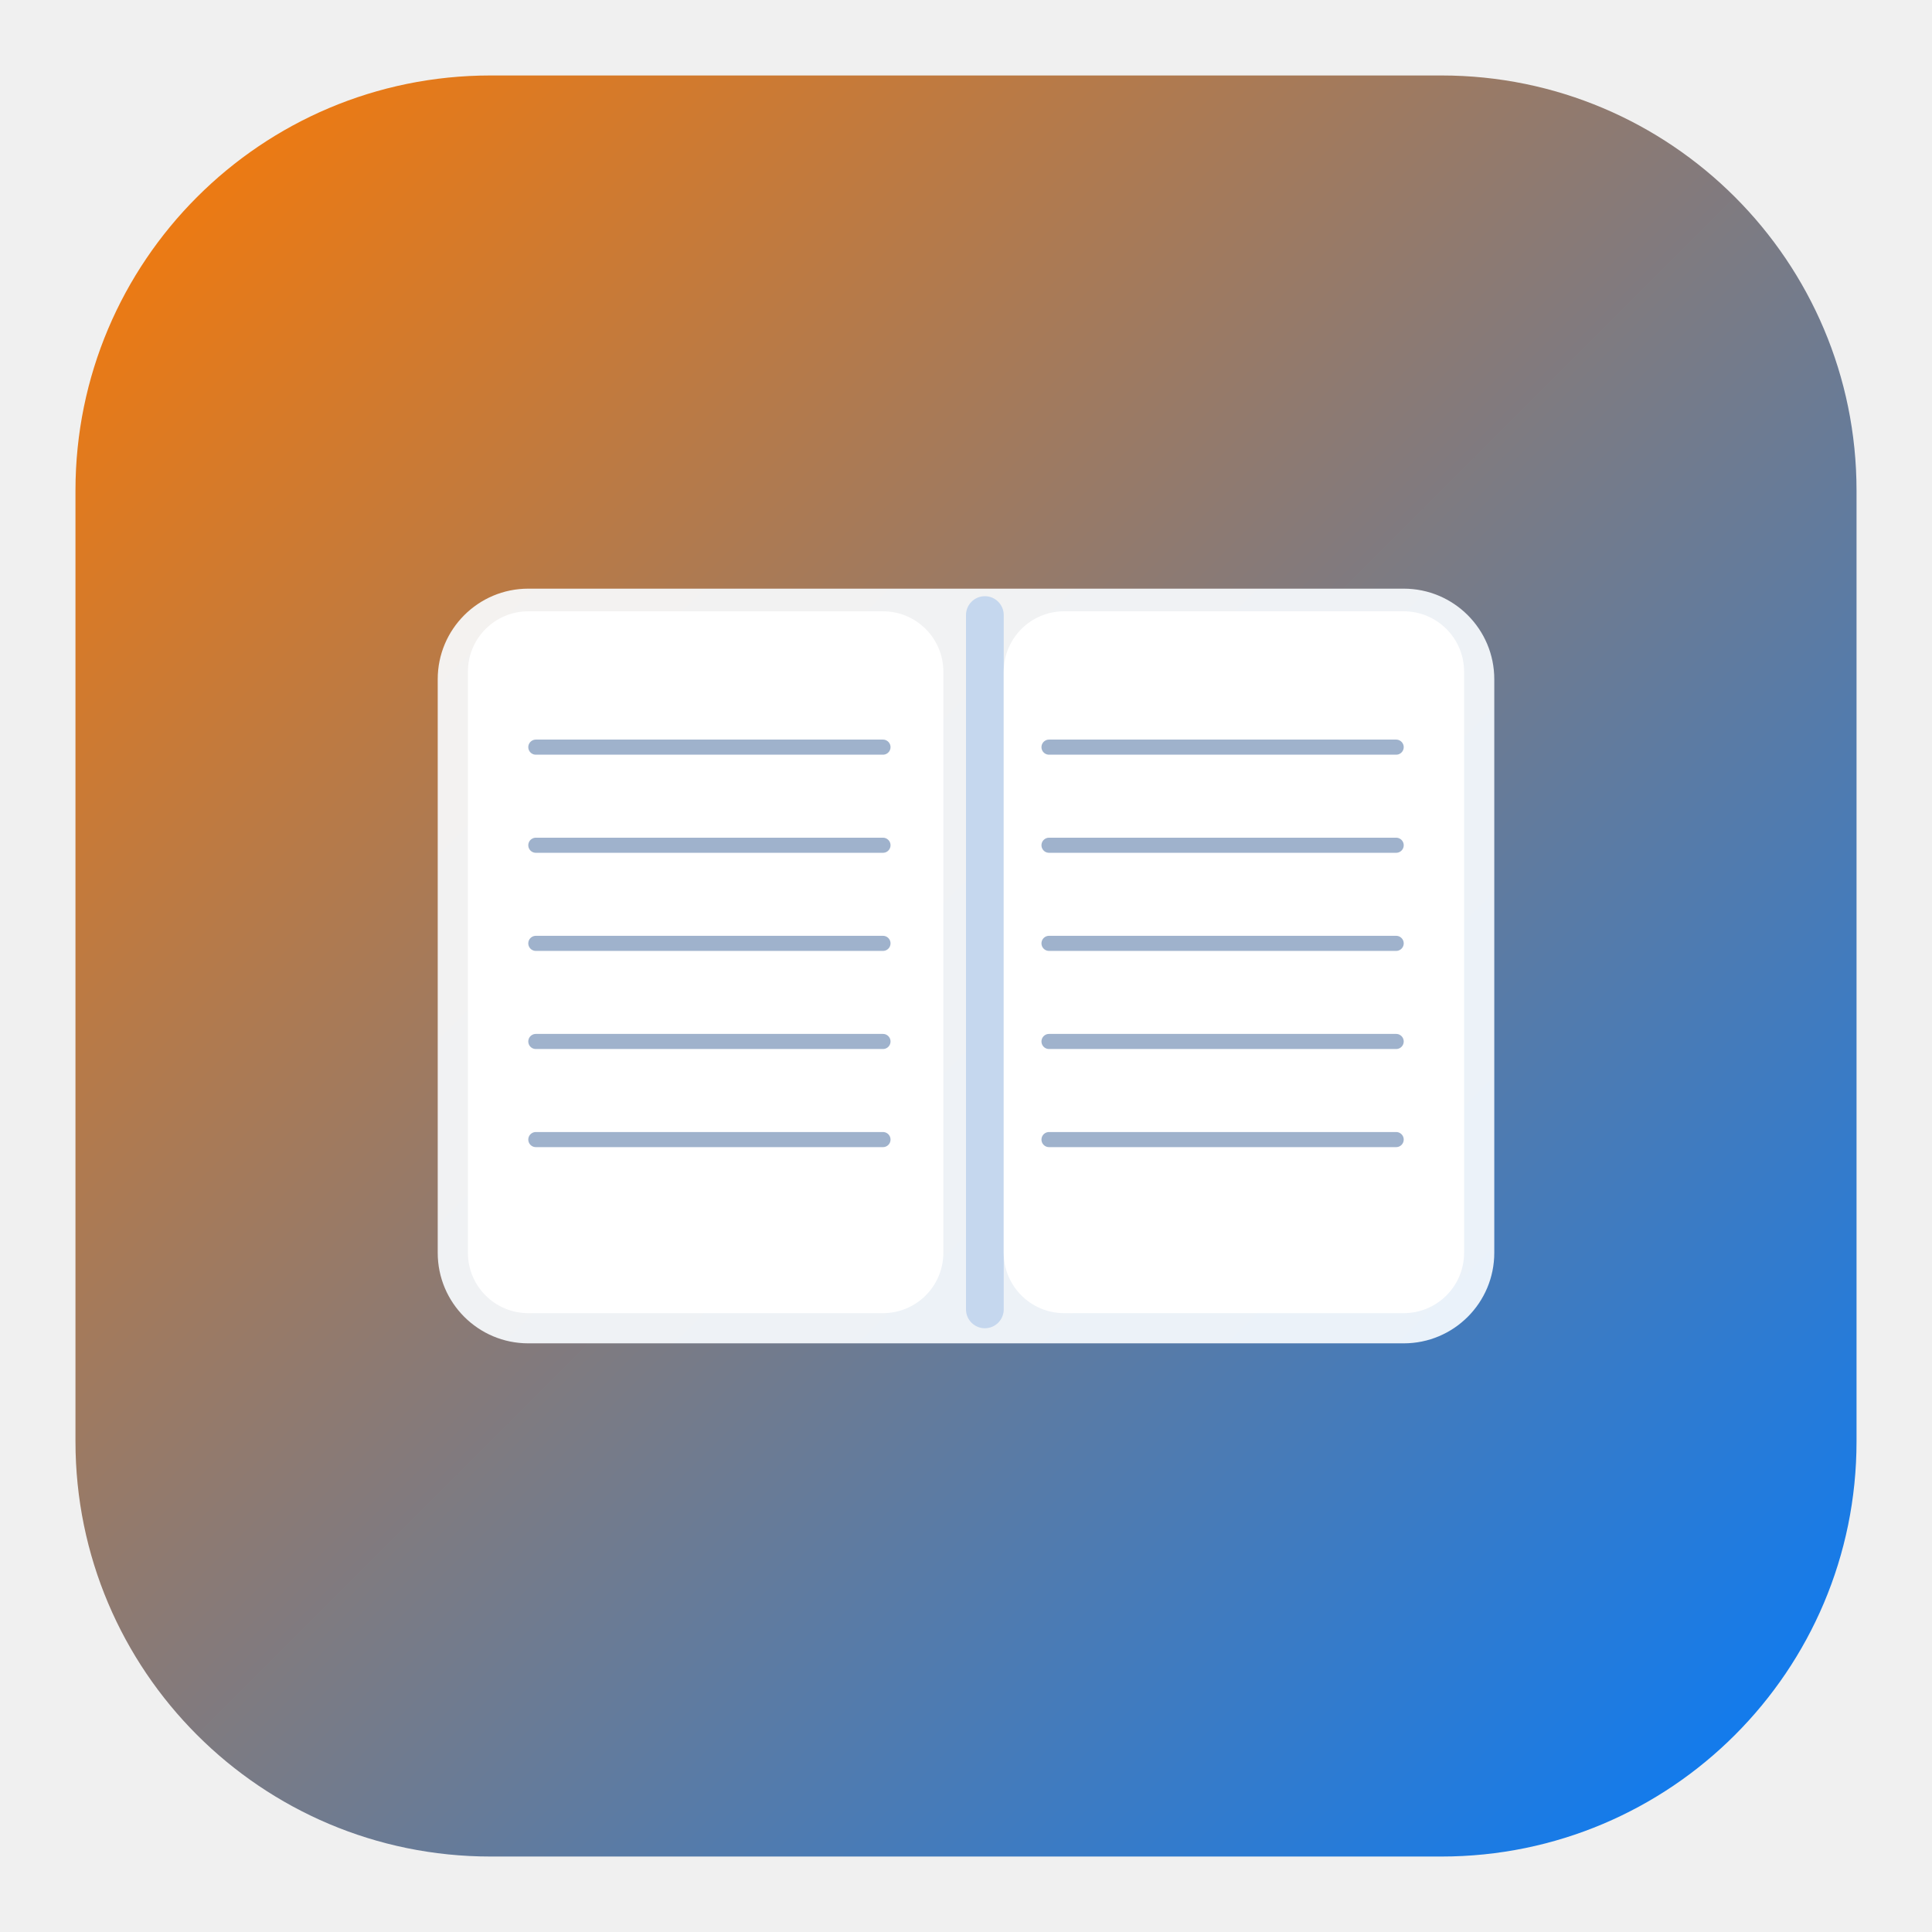
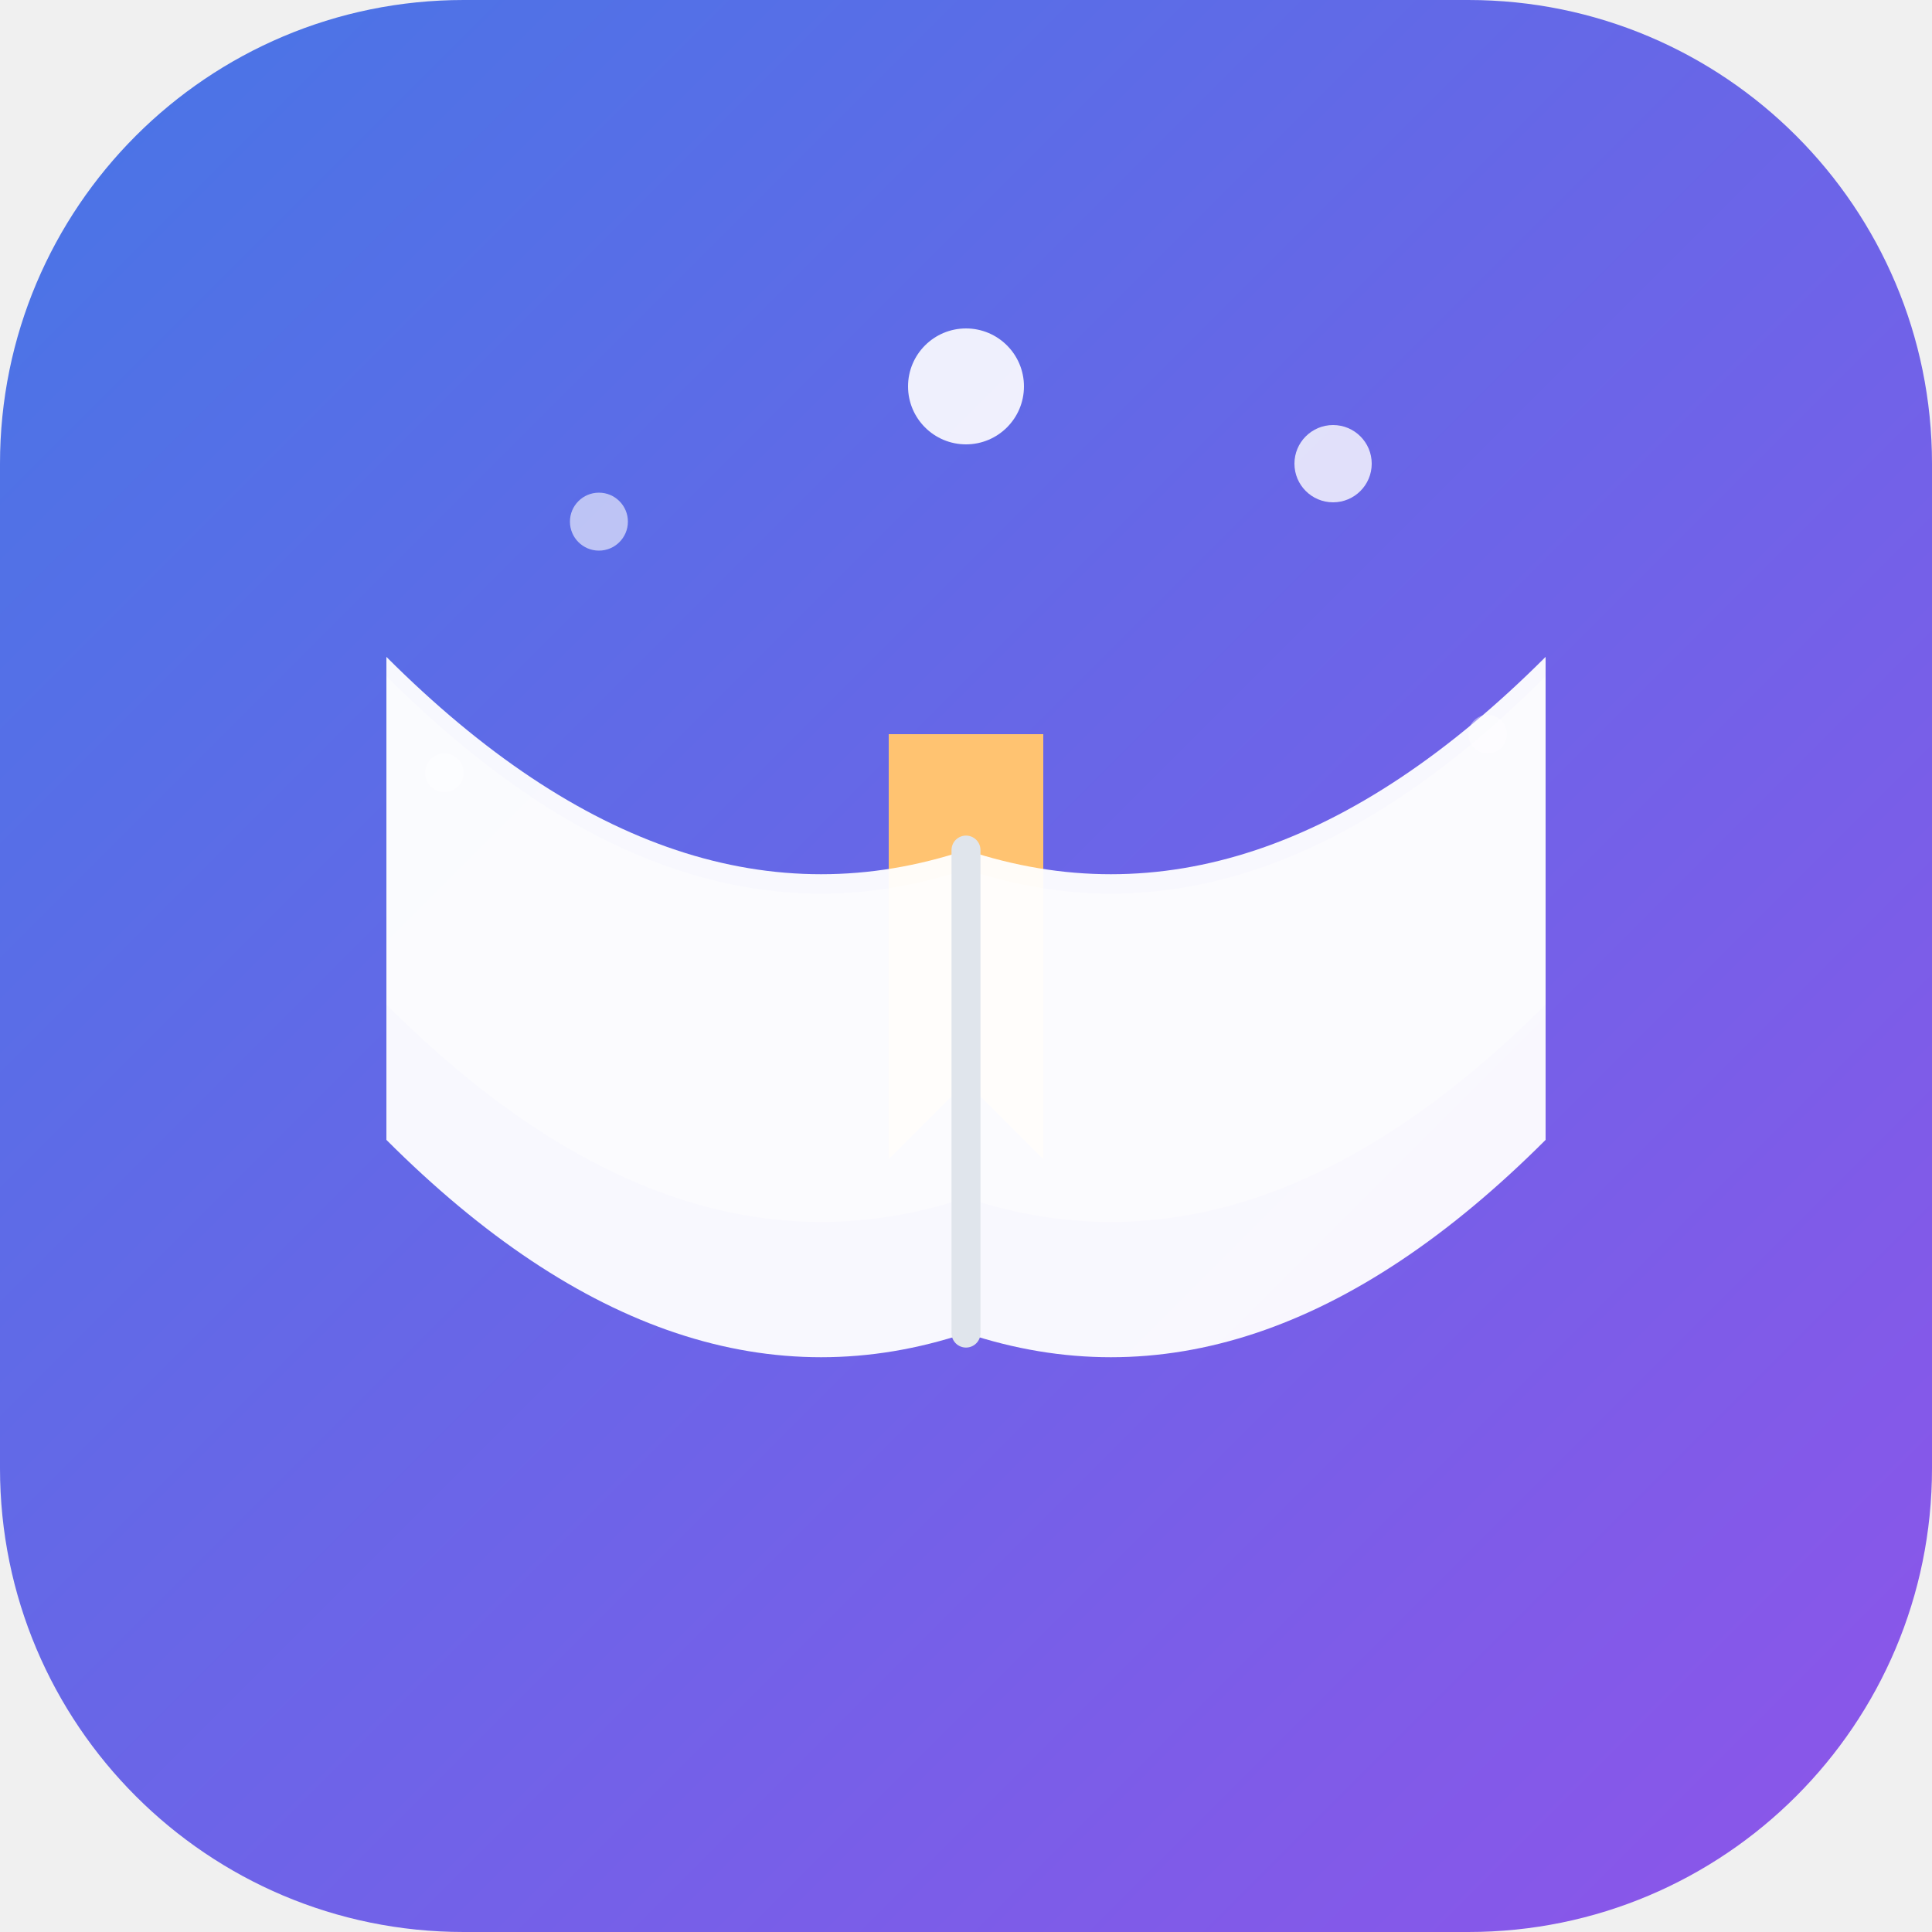
- <svg xmlns="http://www.w3.org/2000/svg" viewBox="0 0 512 512">
+ <svg xmlns="http://www.w3.org/2000/svg" viewBox="0 0 100 100" width="100%" height="100%">
  <defs>
-     <linearGradient id="bg" x1="0" y1="0" x2="1" y2="1">
-       <stop offset="0%" stop-color="#ff7a00" />
-       <stop offset="100%" stop-color="#007bff" />
+     <linearGradient id="bgGrad" x1="0%" y1="0%" x2="100%" y2="100%">
+       <stop offset="0%" stop-color="#4776E6" />
+       <stop offset="100%" stop-color="#8E54E9" />
    </linearGradient>
  </defs>
-   <rect x="20" y="20" width="472" height="472" rx="110" fill="url(#bg)" />
-   <rect x="116" y="156" width="280" height="200" rx="24" fill="#f8fcff" opacity="0.92" />
-   <rect x="256" y="158" width="10" height="194" rx="5" fill="#c5d7ee" />
-   <rect x="124" y="162" width="126" height="186" rx="16" fill="#ffffff" />
-   <rect x="266" y="162" width="122" height="186" rx="16" fill="#ffffff" />
-   <g stroke="#9fb2cc" stroke-width="4" stroke-linecap="round">
-     <line x1="142" y1="198" x2="234" y2="198" />
-     <line x1="142" y1="224" x2="234" y2="224" />
-     <line x1="142" y1="250" x2="234" y2="250" />
-     <line x1="142" y1="276" x2="234" y2="276" />
-     <line x1="142" y1="302" x2="234" y2="302" />
-     <line x1="278" y1="198" x2="370" y2="198" />
-     <line x1="278" y1="224" x2="370" y2="224" />
-     <line x1="278" y1="250" x2="370" y2="250" />
-     <line x1="278" y1="276" x2="370" y2="276" />
-     <line x1="278" y1="302" x2="370" y2="302" />
-   </g>
+   <rect x="0" y="0" width="100" height="100" rx="24" fill="url(#bgGrad)" />
+   <circle cx="50" cy="20" r="3" fill="#FFFFFF" opacity="0.9" />
+   <circle cx="31" cy="27" r="1.5" fill="#FFFFFF" opacity="0.6" />
+   <circle cx="69" cy="24" r="2" fill="#FFFFFF" opacity="0.8" />
+   <circle cx="23" cy="40" r="1" fill="#FFFFFF" opacity="0.4" />
+   <circle cx="77" cy="38" r="1" fill="#FFFFFF" opacity="0.4" />
+   <path d="M 46 38 L 54 38 L 54 60 L 50 56 L 46 60 Z" fill="#FFC371" />
+   <path d="M 50 62 Q 35 67 20 52 L 20 35 Q 35 50 50 45 Z" fill="#FFFFFF" opacity="0.4" />
+   <path d="M 50 62 Q 65 67 80 52 L 80 35 Q 65 50 50 45 Z" fill="#FFFFFF" opacity="0.4" />
+   <path d="M 50 69 Q 35 74 20 59 L 20 34 Q 35 49 50 44 Z" fill="#FFFFFF" opacity="0.95" />
+   <path d="M 50 69 Q 65 74 80 59 L 80 34 Q 65 49 50 44 Z" fill="#FFFFFF" opacity="0.95" />
+   <line x1="50" y1="44" x2="50" y2="69" stroke="#E0E5EC" stroke-width="1.5" stroke-linecap="round" />
</svg>
